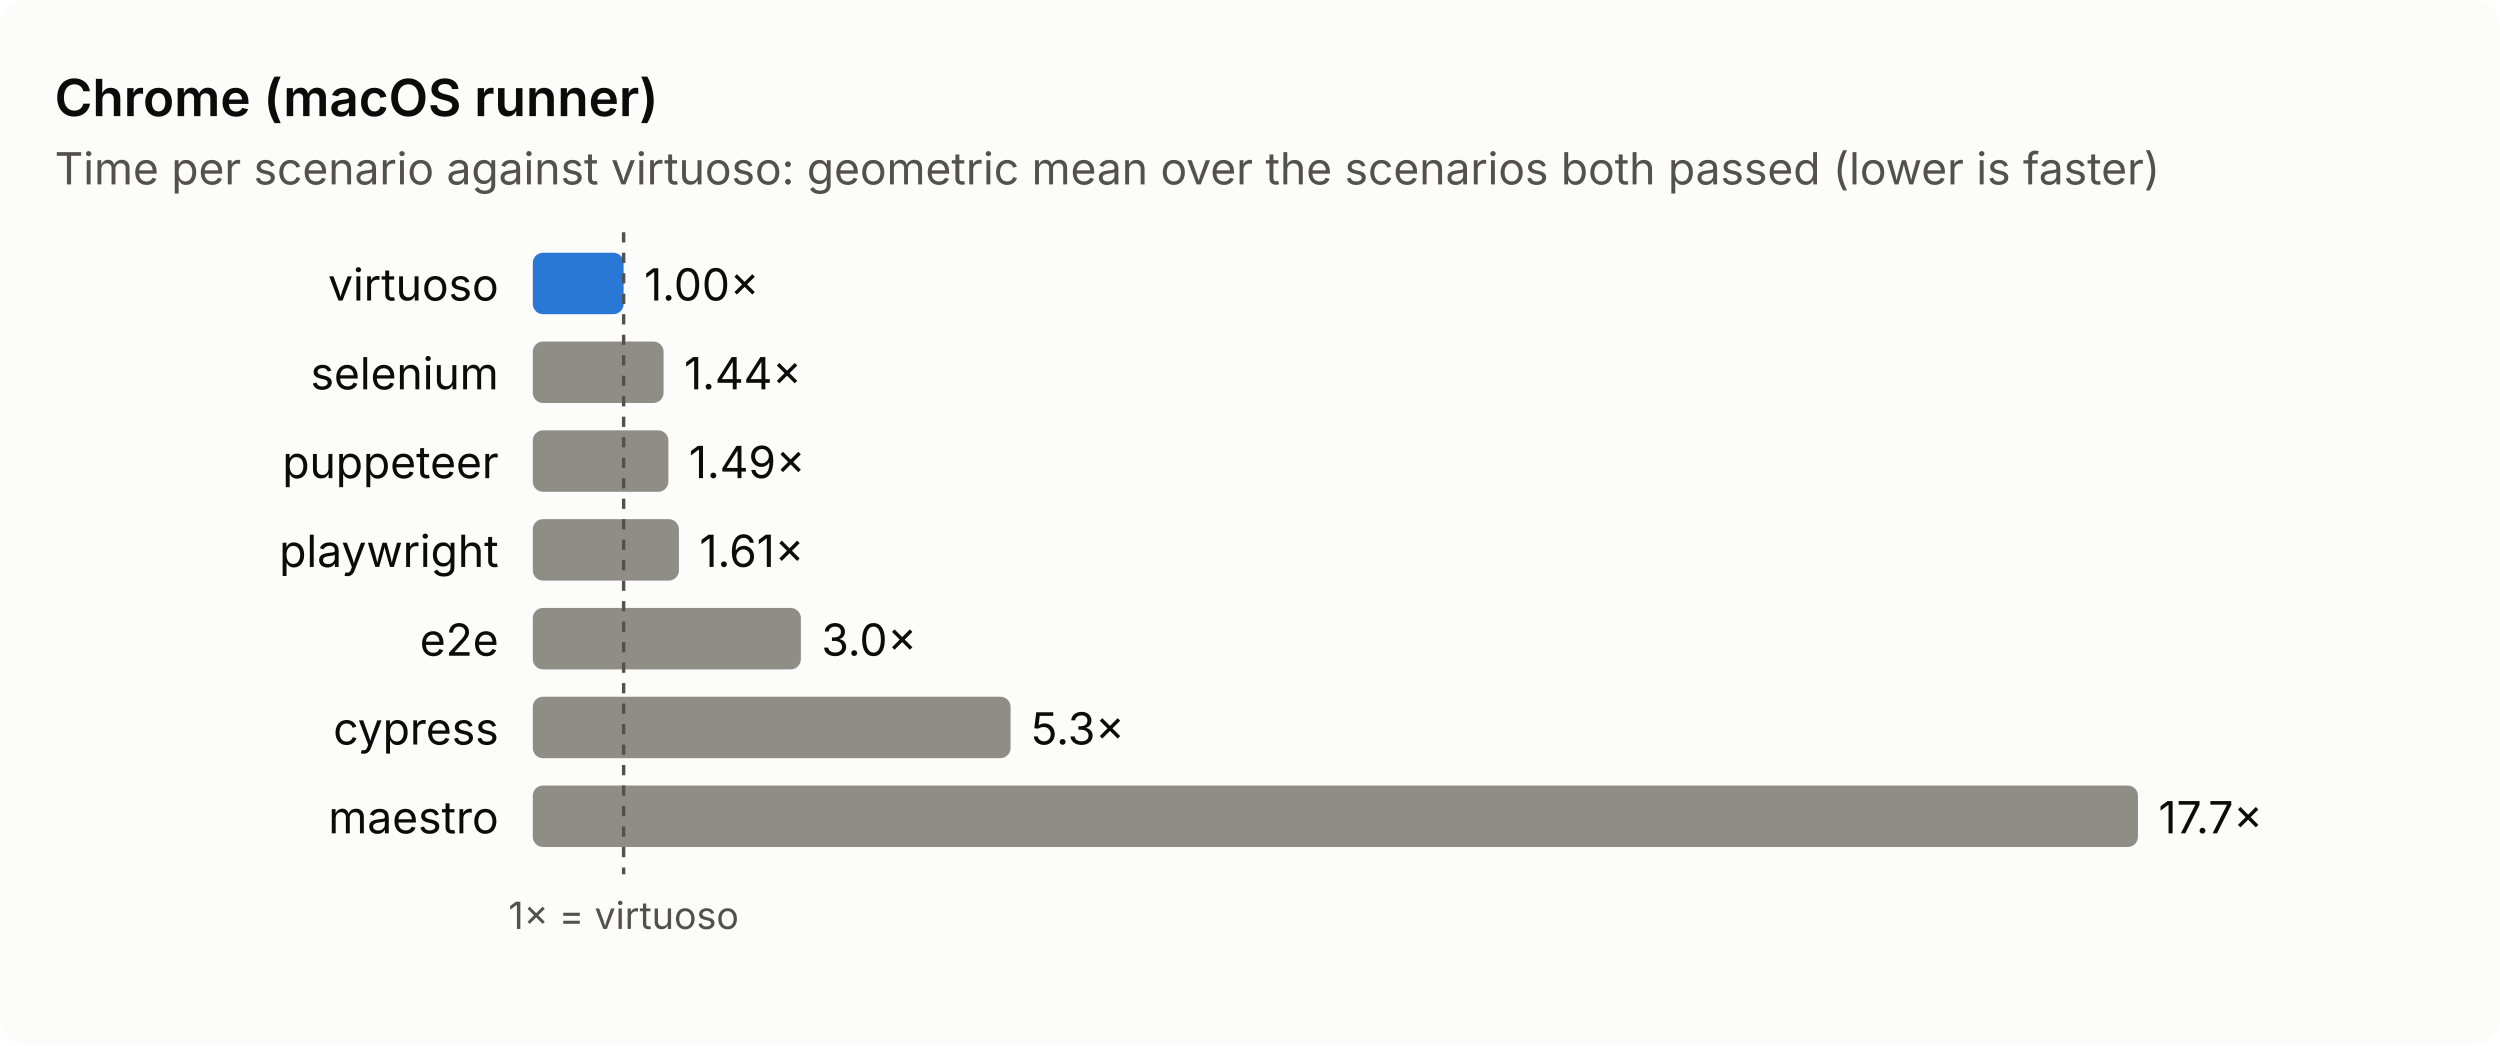
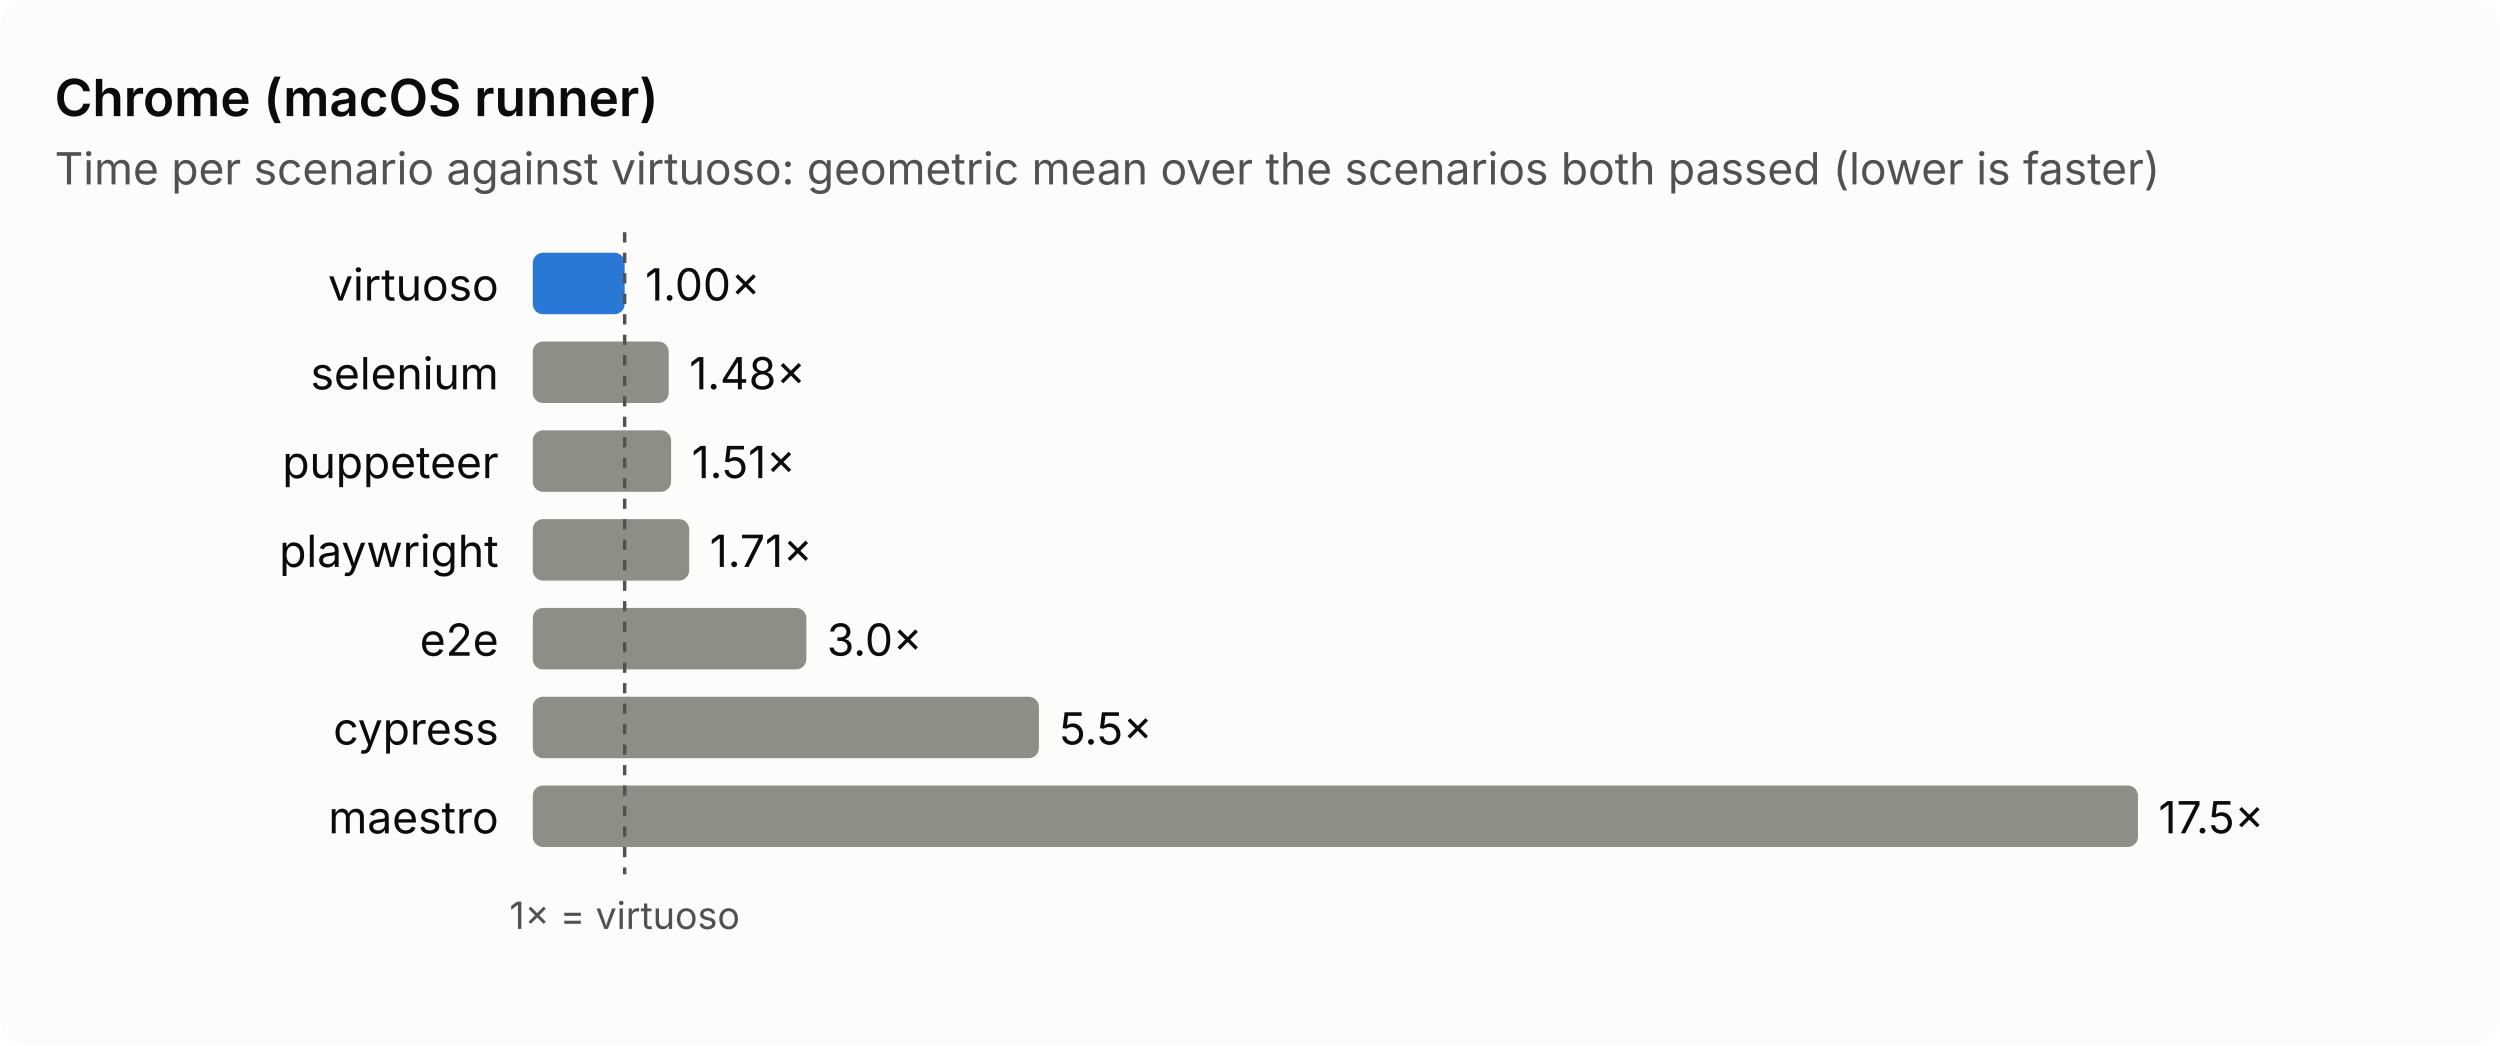
<svg xmlns="http://www.w3.org/2000/svg" viewBox="0 0 732 306" width="732" height="306" role="img" aria-label="Chrome (macOS runner): time per scenario against virtuoso">
  <style>text{font:13px system-ui,-apple-system,'Segoe UI',sans-serif;fill:#0b0b0b}.sub,.axis{fill:#52514e}.axis{font-size:11px}.title{font-size:15px;font-weight:600}.bg{fill:#fcfcfb}.bar{fill:#8f8e86}.base{fill:#2a78d6}.ref{stroke:#52514e;stroke-dasharray:3 3}@media (prefers-color-scheme: dark){.bg{fill:#1a1a19}text{fill:#f0efec}.sub,.axis{fill:#c3c2b7}.base{fill:#3987e5}.ref{stroke:#c3c2b7}}</style>
  <rect class="bg" width="732" height="306" rx="8" />
  <text class="title" x="16" y="34.0">Chrome (macOS runner)</text>
  <text class="sub" x="16" y="54.0">Time per scenario against virtuoso: geometric mean over the scenarios both passed (lower is faster)</text>
  <text x="146.0" y="88.0" text-anchor="end">virtuoso</text>
-   <rect class="bar base" x="156" y="74.0" width="26.6" height="18" rx="3" />
-   <text x="188.6" y="88.0">1.00×</text>
+   <rect class="bar base" x="156" y="74.0" width="26.9" height="18" rx="3" />
+   <text x="188.9" y="88.0">1.00×</text>
  <text x="146.0" y="114.0" text-anchor="end">selenium</text>
-   <rect class="bar" x="156" y="100.0" width="38.3" height="18" rx="3" />
-   <text x="200.3" y="114.0">1.44×</text>
+   <rect class="bar" x="156" y="100.0" width="39.8" height="18" rx="3" />
+   <text x="201.8" y="114.0">1.48×</text>
  <text x="146.0" y="140.0" text-anchor="end">puppeteer</text>
-   <rect class="bar" x="156" y="126.0" width="39.7" height="18" rx="3" />
-   <text x="201.7" y="140.0">1.49×</text>
+   <rect class="bar" x="156" y="126.0" width="40.5" height="18" rx="3" />
+   <text x="202.5" y="140.0">1.51×</text>
  <text x="146.0" y="166.0" text-anchor="end">playwright</text>
-   <rect class="bar" x="156" y="152.0" width="42.8" height="18" rx="3" />
-   <text x="204.8" y="166.0">1.61×</text>
+   <rect class="bar" x="156" y="152.0" width="45.8" height="18" rx="3" />
+   <text x="207.8" y="166.0">1.71×</text>
  <text x="146.0" y="192.0" text-anchor="end">e2e</text>
-   <rect class="bar" x="156" y="178.0" width="78.5" height="18" rx="3" />
-   <text x="240.5" y="192.0">3.0×</text>
+   <rect class="bar" x="156" y="178.0" width="80.1" height="18" rx="3" />
+   <text x="242.1" y="192.0">3.0×</text>
  <text x="146.0" y="218.0" text-anchor="end">cypress</text>
-   <rect class="bar" x="156" y="204.0" width="139.9" height="18" rx="3" />
-   <text x="301.9" y="218.0">5.3×</text>
+   <rect class="bar" x="156" y="204.0" width="148.2" height="18" rx="3" />
+   <text x="310.2" y="218.0">5.5×</text>
  <text x="146.0" y="244.0" text-anchor="end">maestro</text>
  <rect class="bar" x="156" y="230.0" width="470.0" height="18" rx="3" />
-   <text x="632.0" y="244.0">17.7×</text>
-   <line class="ref" x1="182.6" y1="68.0" x2="182.6" y2="256.0" />
-   <text class="axis" x="182.6" y="272.0" text-anchor="middle">1× = virtuoso</text>
+   <text x="632.0" y="244.0">17.5×</text>
+   <line class="ref" x1="182.9" y1="68.0" x2="182.9" y2="256.0" />
+   <text class="axis" x="182.9" y="272.0" text-anchor="middle">1× = virtuoso</text>
</svg>
